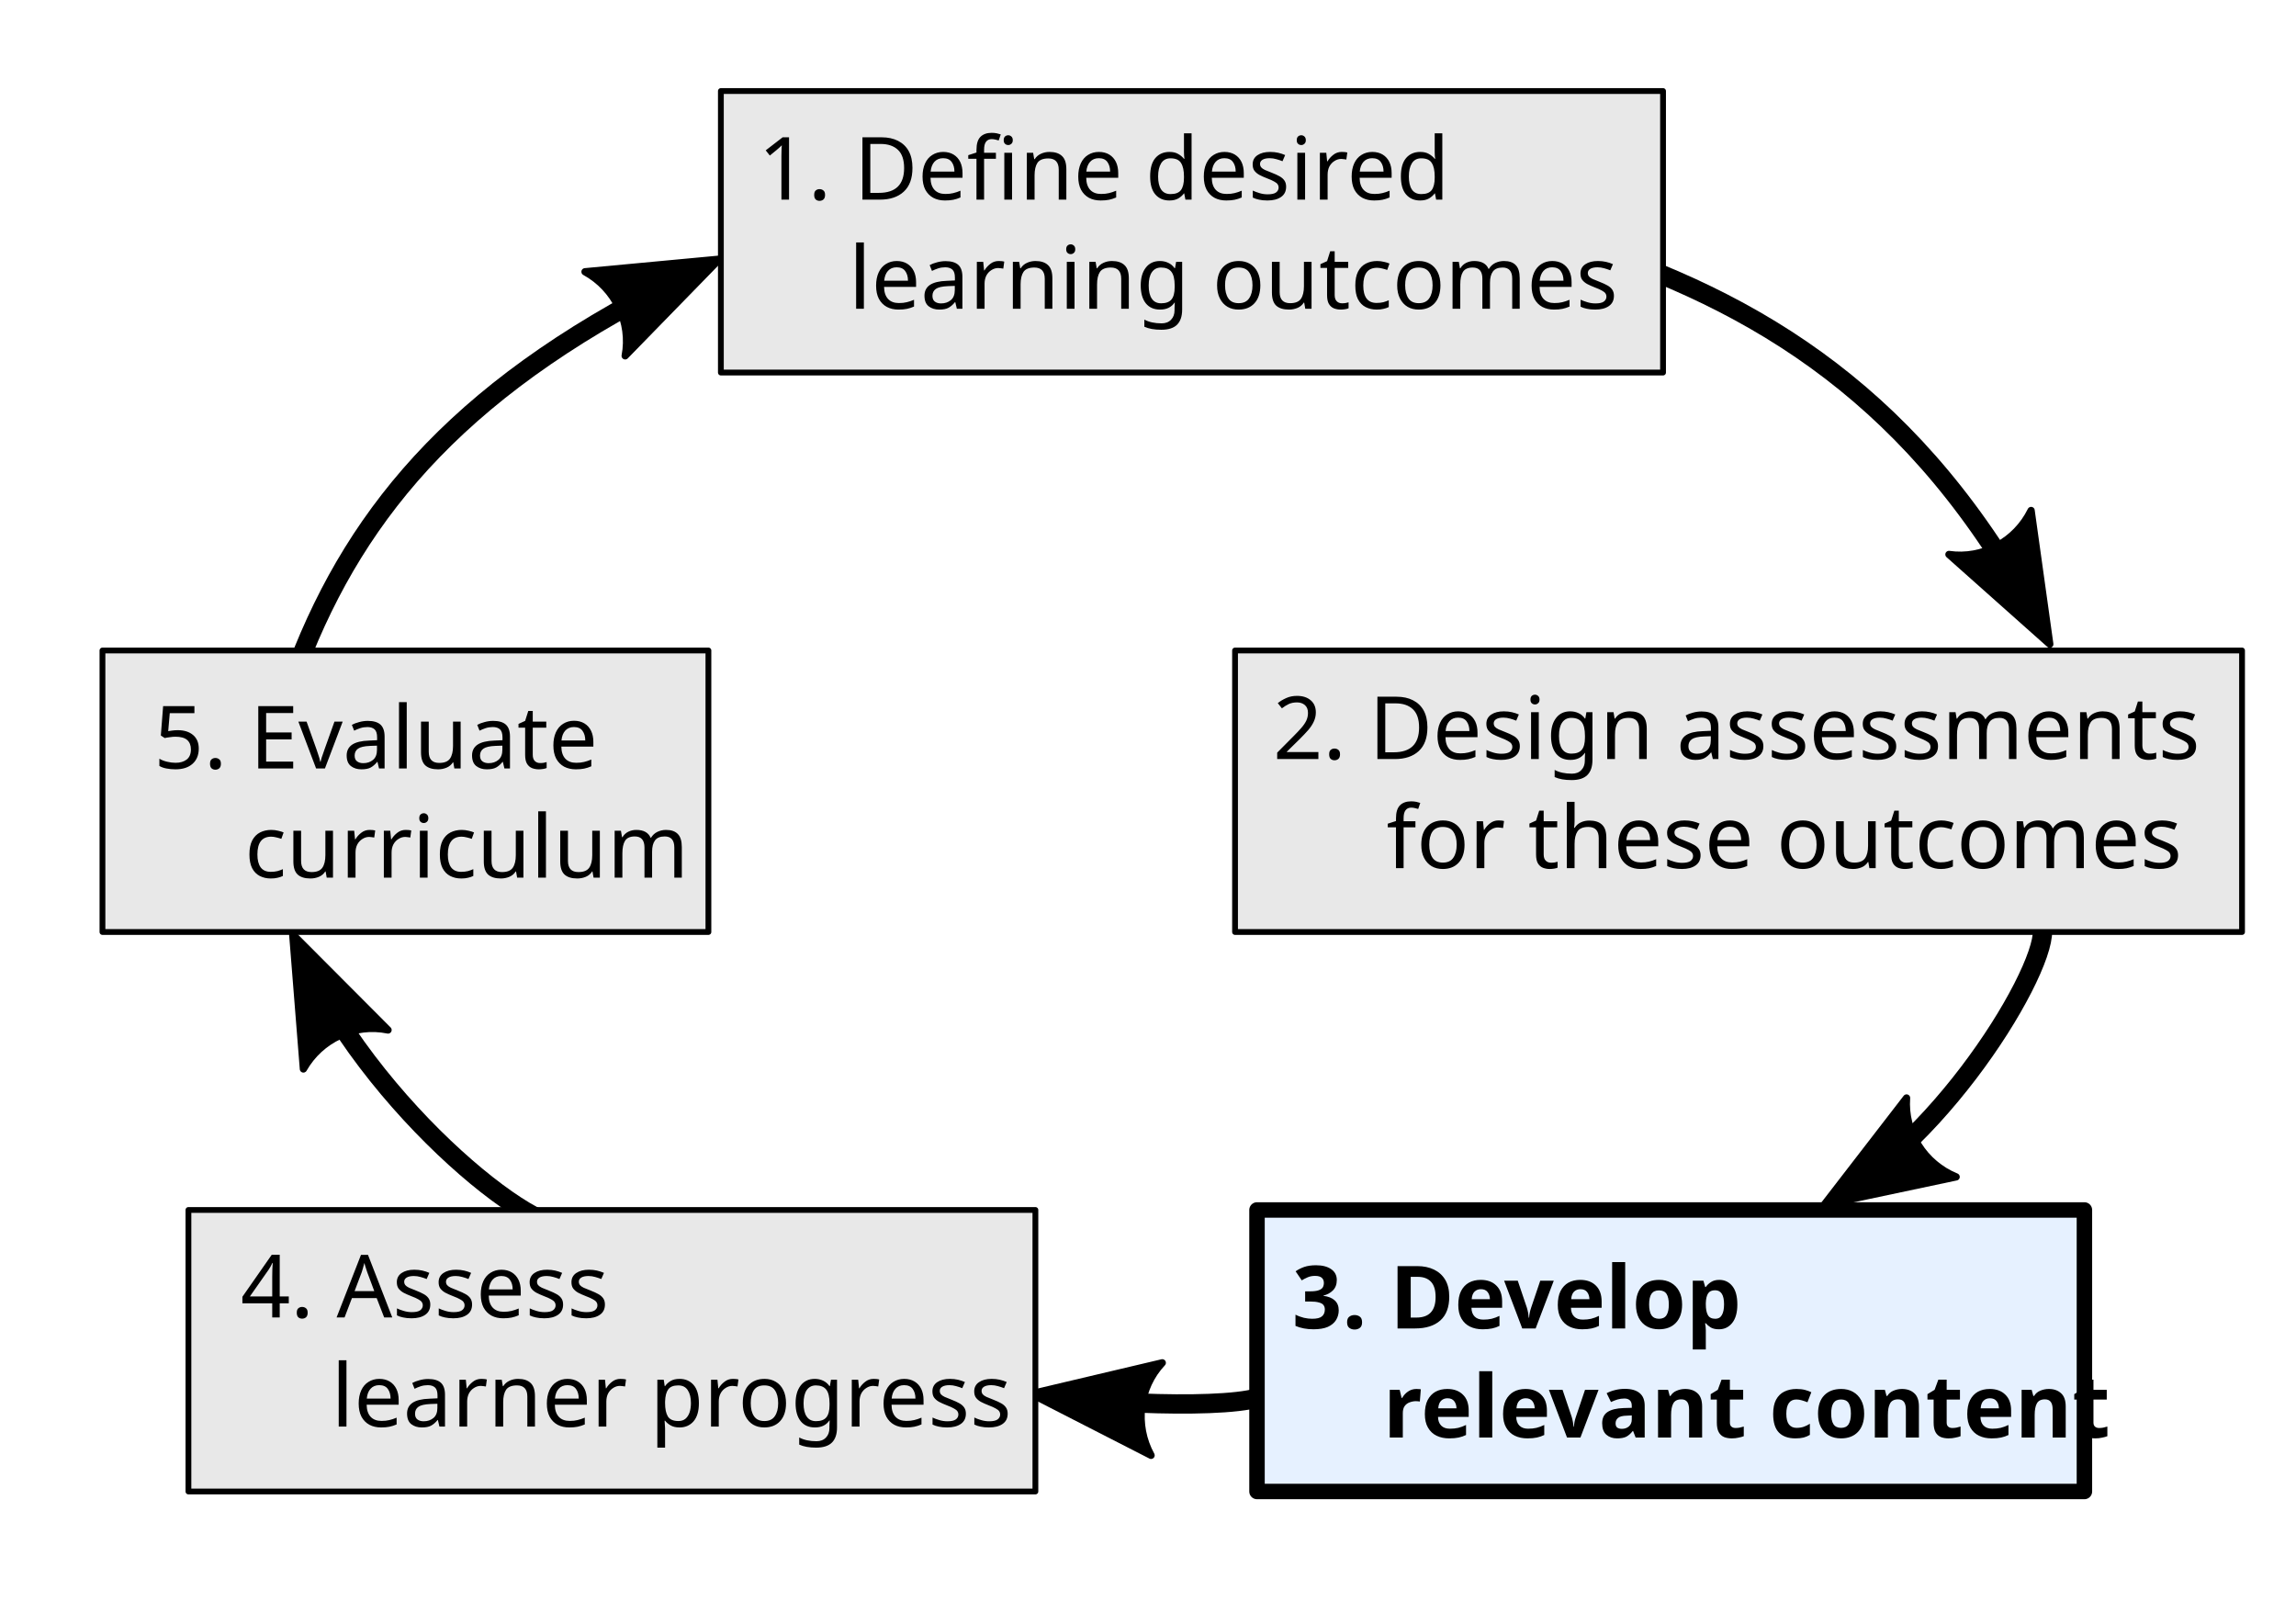
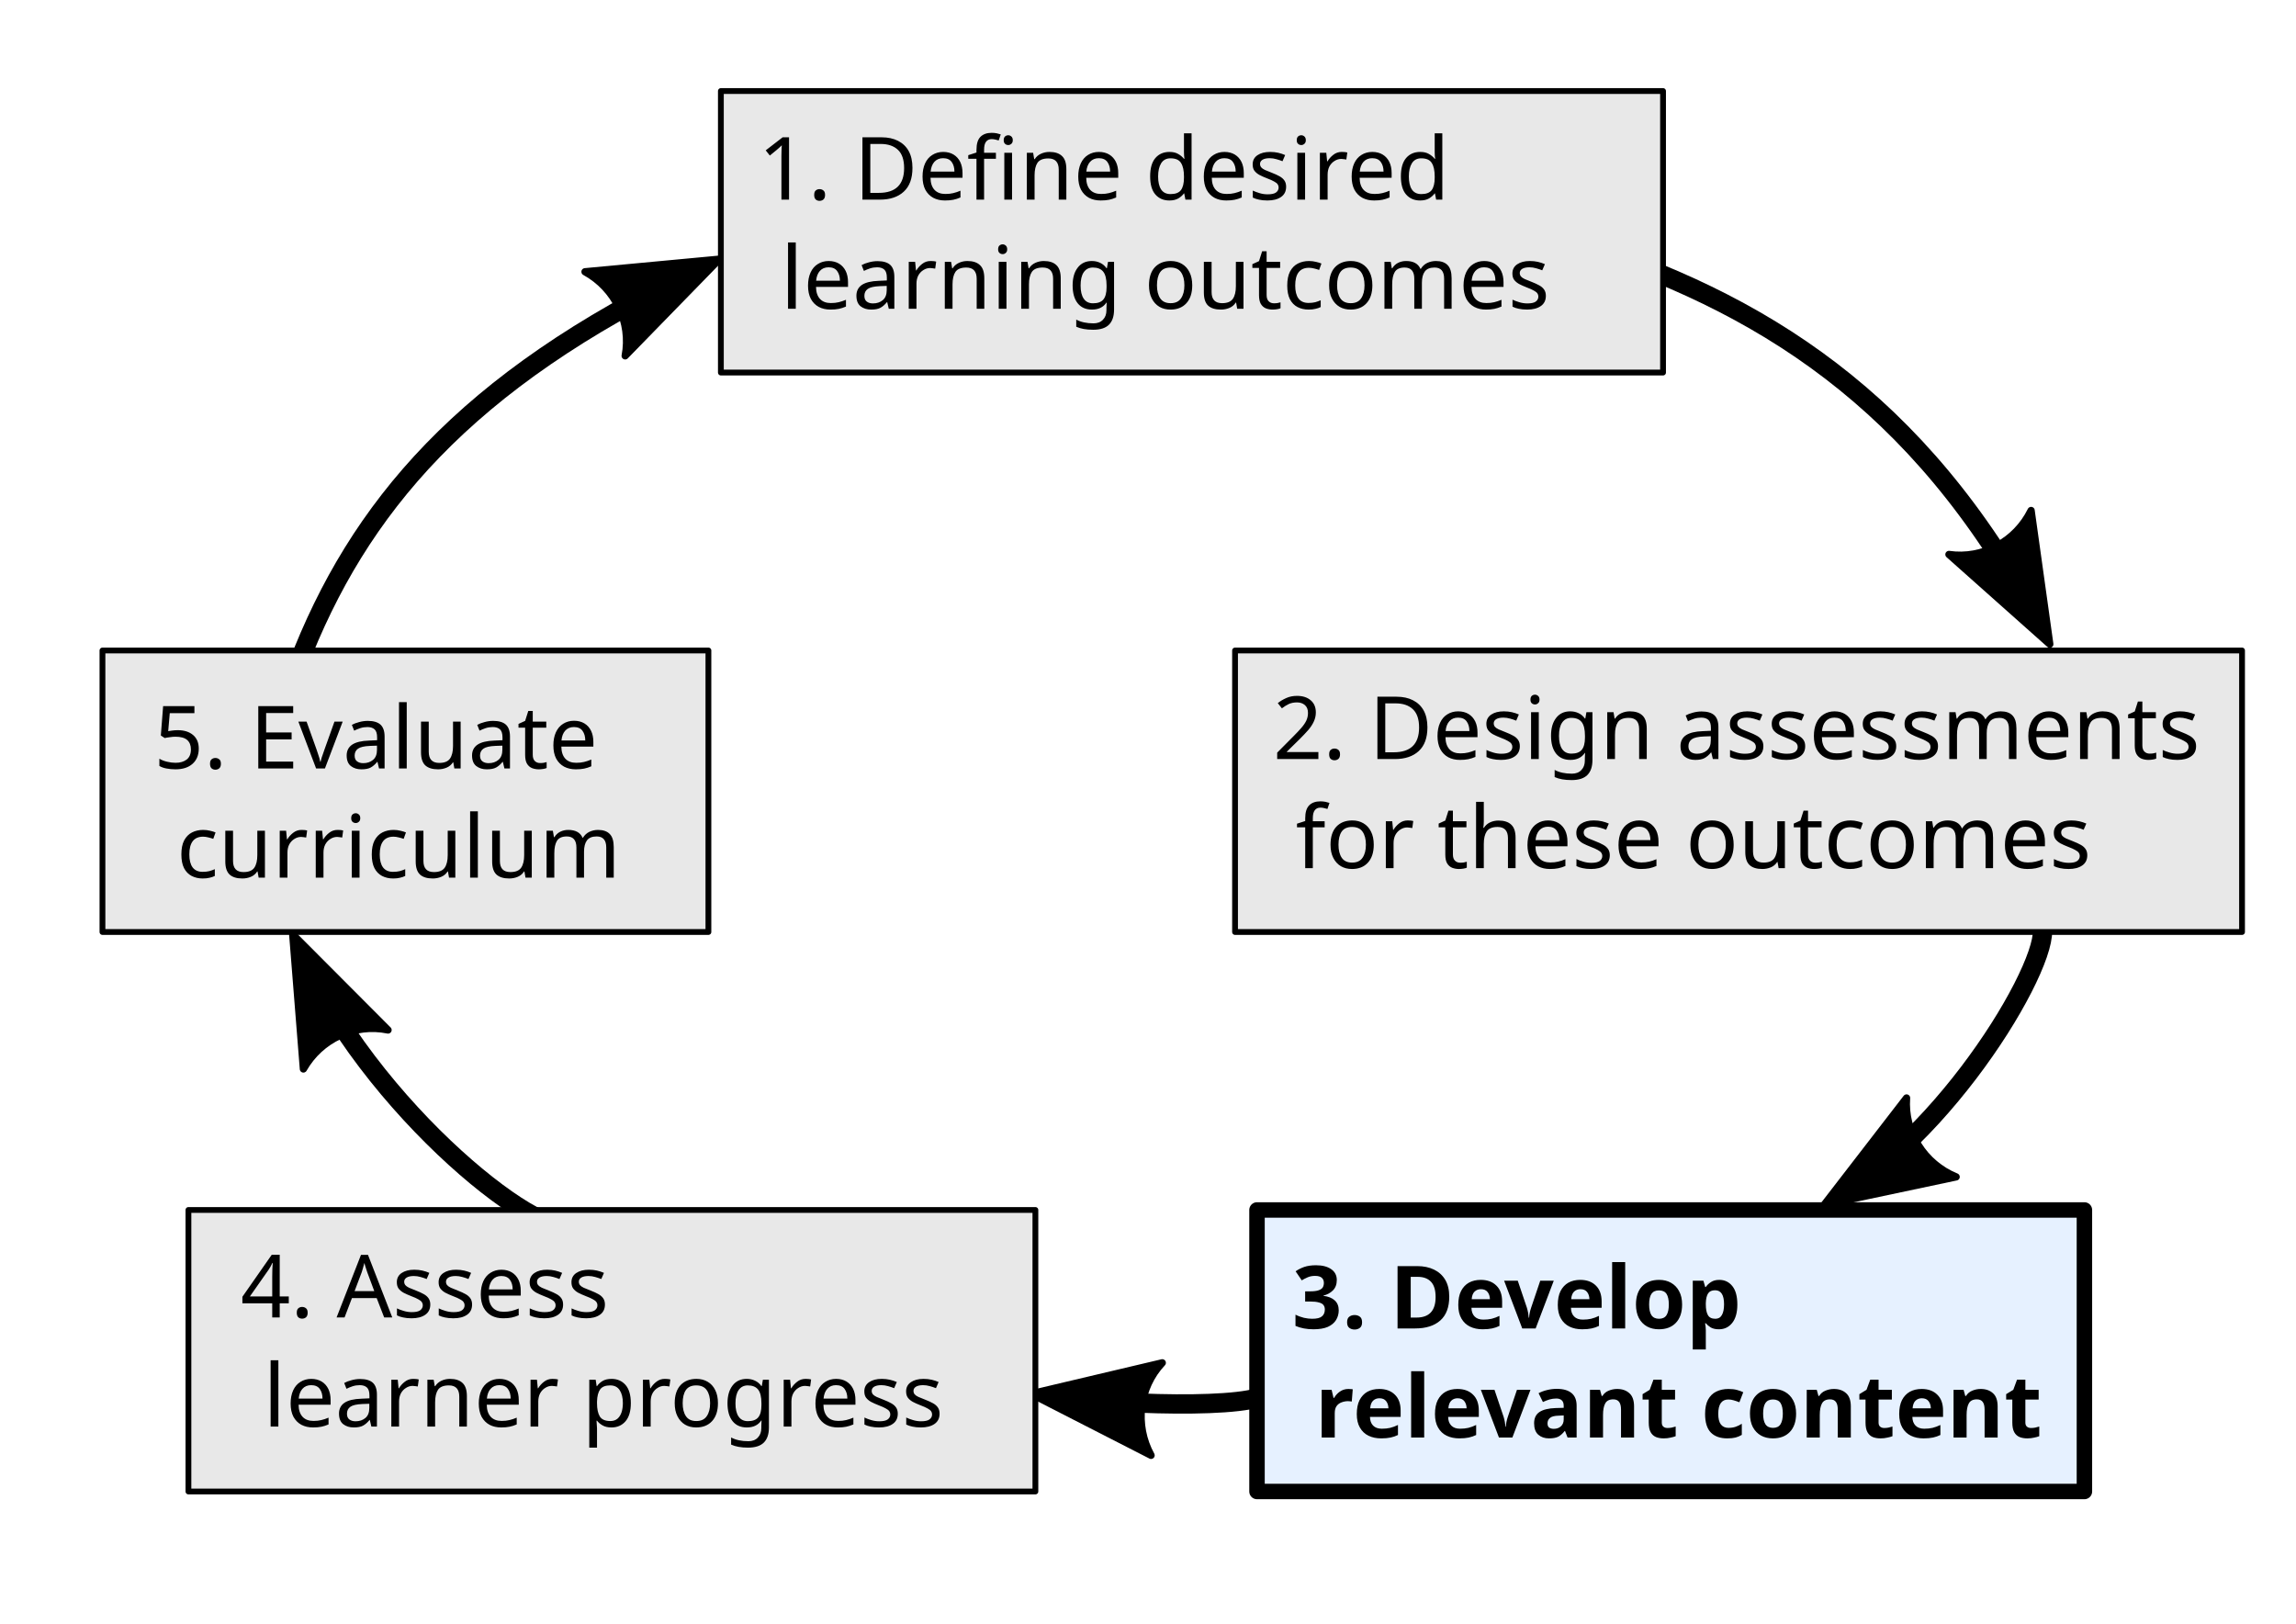
- <svg xmlns="http://www.w3.org/2000/svg" width="297mm" height="210mm" version="1.1" viewBox="0 0 297 210" id="svg1151">
+ <svg xmlns="http://www.w3.org/2000/svg" id="svg1151" width="297mm" height="210mm" version="1.1" viewBox="0 0 297 210">
  <defs id="defs1095">
-     <marker id="Arrow2Mend" overflow="visible" orient="auto">
-       <path transform="scale(.6) rotate(180) translate(0)" d="m8.719 4.034-10.926-4.018 10.926-4.018c-1.746 2.372-1.735 5.617-6e-7 8.035z" fill-rule="evenodd" stroke="#000" stroke-linejoin="round" stroke-width=".625" id="path1080" />
+     <marker id="Arrow2Mend" orient="auto" overflow="visible">
+       <path id="path1080" fill-rule="evenodd" stroke="#000" stroke-linejoin="round" stroke-width=".625" d="m8.719 4.034-10.926-4.018 10.926-4.018c-1.746 2.372-1.735 5.617-6e-7 8.035z" transform="scale(.6) rotate(180) translate(0)" />
    </marker>
-     <marker id="Arrow2Mend-8" overflow="visible" orient="auto">
-       <path transform="scale(-.6)" d="m8.719 4.034-10.926-4.018 10.926-4.018c-1.746 2.372-1.735 5.617-6e-7 8.035z" fill-rule="evenodd" stroke="#000" stroke-linejoin="round" stroke-width=".625" id="path1083" />
+     <marker id="Arrow2Mend-8" orient="auto" overflow="visible">
+       <path id="path1083" fill-rule="evenodd" stroke="#000" stroke-linejoin="round" stroke-width=".625" d="m8.719 4.034-10.926-4.018 10.926-4.018c-1.746 2.372-1.735 5.617-6e-7 8.035z" transform="scale(-.6)" />
    </marker>
-     <marker id="Arrow2Mend-8-9" overflow="visible" orient="auto">
-       <path transform="scale(-.6)" d="m8.719 4.034-10.926-4.018 10.926-4.018c-1.746 2.372-1.735 5.617-6e-7 8.035z" fill-rule="evenodd" stroke="#000" stroke-linejoin="round" stroke-width=".625" id="path1086" />
+     <marker id="Arrow2Mend-8-9" orient="auto" overflow="visible">
+       <path id="path1086" fill-rule="evenodd" stroke="#000" stroke-linejoin="round" stroke-width=".625" d="m8.719 4.034-10.926-4.018 10.926-4.018c-1.746 2.372-1.735 5.617-6e-7 8.035z" transform="scale(-.6)" />
    </marker>
-     <marker id="Arrow2Mend-8-7" overflow="visible" orient="auto">
-       <path transform="scale(-.6)" d="m8.719 4.034-10.926-4.018 10.926-4.018c-1.746 2.372-1.735 5.617-6e-7 8.035z" fill-rule="evenodd" stroke="#000" stroke-linejoin="round" stroke-width=".625" id="path1089" />
+     <marker id="Arrow2Mend-8-7" orient="auto" overflow="visible">
+       <path id="path1089" fill-rule="evenodd" stroke="#000" stroke-linejoin="round" stroke-width=".625" d="m8.719 4.034-10.926-4.018 10.926-4.018c-1.746 2.372-1.735 5.617-6e-7 8.035z" transform="scale(-.6)" />
    </marker>
-     <marker id="Arrow2Mend-6" overflow="visible" orient="auto">
-       <path transform="scale(-.6)" d="m8.719 4.034-10.926-4.018 10.926-4.018c-1.746 2.372-1.735 5.617-6e-7 8.035z" fill-rule="evenodd" stroke="#000" stroke-linejoin="round" stroke-width=".625" id="path1092" />
+     <marker id="Arrow2Mend-6" orient="auto" overflow="visible">
+       <path id="path1092" fill-rule="evenodd" stroke="#000" stroke-linejoin="round" stroke-width=".625" d="m8.719 4.034-10.926-4.018 10.926-4.018c-1.746 2.372-1.735 5.617-6e-7 8.035z" transform="scale(-.6)" />
    </marker>
  </defs>
-   <path d="M 38.506,86.081 C 46.335,65.667 60.176,49.257 90.082,34.969" marker-end="url(#Arrow2Mend-6)" id="path1099" style="fill:none;stroke:#000000;stroke-width:2.5" />
-   <path d="m 203.25,31.295 c 24.518,7.701 44.967,20.42 60.319,49.114" marker-end="url(#Arrow2Mend)" id="path1101" style="fill:none;stroke:#000000;stroke-width:2.5" />
-   <path d="M 74.21,157.45 C 73.65,163.373 49.226,145.459 39.272,123.845" marker-end="url(#Arrow2Mend-8-7)" id="path1103" style="fill:none;stroke:#000000;stroke-width:2.5" />
-   <path d="m 164.261,179.55 c 0.554,2.754 -17.893,2.273 -27.62,1.095" marker-end="url(#Arrow2Mend-8-9)" id="path1105" style="fill:none;stroke:#000000;stroke-width:2.5" />
-   <path d="m 263.37,119.11 c 4.34,0.56 -8.788,24.984 -24.626,34.938" marker-end="url(#Arrow2Mend-8)" id="path1107" style="fill:none;stroke:#000000;stroke-width:2.5" />
-   <rect x="93.249" y="11.774" width="121.875" height="36.409" fill="#ffd6d8" stroke="#000000" stroke-linejoin="round" stroke-width="1.058" id="rect1111" style="fill:#e8e8e8;fill-opacity:1;stroke-width:0.75;stroke-miterlimit:4;stroke-dasharray:none" />
-   <text x="98.049" y="25.819" font-family="Mulish" font-size="11.289px" font-weight="600" stroke-width="0.265" style="line-height:1.25;-inkscape-font-specification:Mulish;font-family:Mulish;font-weight:normal;font-style:normal;font-stretch:normal;font-variant:normal;" xml:space="preserve" id="text1117">
-     <tspan id="tspan1761" x="98.049" y="25.819" style="font-style:normal;font-variant:normal;font-weight:normal;font-stretch:normal;font-family:Mulish;-inkscape-font-specification:Mulish;">
-       <tspan x="98.049" y="25.819" id="tspan1113" style="font-style:normal;font-variant:normal;font-weight:normal;font-stretch:normal;font-family:Mulish;-inkscape-font-specification:Mulish;">1. Define desired</tspan>
+   <path id="path1099" marker-end="url(#Arrow2Mend-6)" d="M 38.506,86.081 C 46.335,65.667 60.176,49.257 90.082,34.969" style="fill:none;stroke:#000;stroke-width:2.5" />
+   <path id="path1101" marker-end="url(#Arrow2Mend)" d="m 203.25,31.295 c 24.518,7.701 44.967,20.42 60.319,49.114" style="fill:none;stroke:#000;stroke-width:2.5" />
+   <path id="path1103" marker-end="url(#Arrow2Mend-8-7)" d="M 74.21,157.45 C 73.65,163.373 49.226,145.459 39.272,123.845" style="fill:none;stroke:#000;stroke-width:2.5" />
+   <path id="path1105" marker-end="url(#Arrow2Mend-8-9)" d="m 164.261,179.55 c 0.554,2.754 -17.893,2.273 -27.62,1.095" style="fill:none;stroke:#000;stroke-width:2.5" />
+   <path id="path1107" marker-end="url(#Arrow2Mend-8)" d="m 263.37,119.11 c 4.34,0.56 -8.788,24.984 -24.626,34.938" style="fill:none;stroke:#000;stroke-width:2.5" />
+   <rect id="rect1111" width="121.875" height="36.409" x="93.249" y="11.774" fill="#ffd6d8" stroke="#000" stroke-linejoin="round" stroke-width="1.058" style="fill:#e8e8e8;fill-opacity:1;stroke-width:.75;stroke-miterlimit:4;stroke-dasharray:none" />
+   <text id="text1117" x="98.049" y="25.819" stroke-width=".265" font-family="Mulish" font-size="11.289" font-weight="600" style="line-height:1.25;-inkscape-font-specification:Mulish;font-family:Mulish;font-weight:400;font-style:normal;font-stretch:normal;font-variant:normal" xml:space="preserve">
+     <tspan id="tspan1761" x="98.049" y="25.819" style="font-style:normal;font-variant:normal;font-weight:400;font-stretch:normal;font-family:Mulish;-inkscape-font-specification:Mulish">
+       <tspan id="tspan1113" x="98.049" y="25.819" style="font-style:normal;font-variant:normal;font-weight:400;font-stretch:normal;font-family:Mulish;-inkscape-font-specification:Mulish">1. Define desired</tspan>
    </tspan>
-     <tspan id="tspan1763" x="98.049" y="39.93" style="font-style:normal;font-variant:normal;font-weight:normal;font-stretch:normal;font-family:Mulish;-inkscape-font-specification:Mulish;">    learning outcomes</tspan>
+     <tspan id="tspan1763" x="98.049" y="39.93" style="font-style:normal;font-variant:normal;font-weight:400;font-stretch:normal;font-family:Mulish;-inkscape-font-specification:Mulish"> learning outcomes</tspan>
  </text>
-   <rect x="159.76" y="84.13" width="130.26" height="36.409" fill="#ffd6d8" stroke="#000" stroke-linejoin="round" stroke-width="1.058" id="rect1119" style="fill:#e8e8e8;fill-opacity:1;stroke-width:0.75;stroke-miterlimit:4;stroke-dasharray:none" />
-   <text x="164.665" y="98.174" font-family="Mulish" font-size="11.289px" font-weight="600" stroke-width="0.265" style="line-height:1.25;-inkscape-font-specification:Mulish;font-family:Mulish;font-weight:normal;font-style:normal;font-stretch:normal;font-variant:normal;" xml:space="preserve" id="text1125">
-     <tspan id="tspan1766" x="164.665" y="98.174" style="font-style:normal;font-variant:normal;font-weight:normal;font-stretch:normal;font-family:Mulish;-inkscape-font-specification:Mulish;">
-       <tspan x="164.665" y="98.174" id="tspan1121" style="font-style:normal;font-variant:normal;font-weight:normal;font-stretch:normal;font-family:Mulish;-inkscape-font-specification:Mulish;">2. Design assessments</tspan>
+   <rect id="rect1119" width="130.26" height="36.409" x="159.76" y="84.13" fill="#ffd6d8" stroke="#000" stroke-linejoin="round" stroke-width="1.058" style="fill:#e8e8e8;fill-opacity:1;stroke-width:.75;stroke-miterlimit:4;stroke-dasharray:none" />
+   <text id="text1125" x="164.665" y="98.174" stroke-width=".265" font-family="Mulish" font-size="11.289" font-weight="600" style="line-height:1.25;-inkscape-font-specification:Mulish;font-family:Mulish;font-weight:400;font-style:normal;font-stretch:normal;font-variant:normal" xml:space="preserve">
+     <tspan id="tspan1766" x="164.665" y="98.174" style="font-style:normal;font-variant:normal;font-weight:400;font-stretch:normal;font-family:Mulish;-inkscape-font-specification:Mulish">
+       <tspan id="tspan1121" x="164.665" y="98.174" style="font-style:normal;font-variant:normal;font-weight:400;font-stretch:normal;font-family:Mulish;-inkscape-font-specification:Mulish">2. Design assessments</tspan>
    </tspan>
-     <tspan id="tspan1768" x="164.665" y="112.285" style="font-style:normal;font-variant:normal;font-weight:normal;font-stretch:normal;font-family:Mulish;-inkscape-font-specification:Mulish;">     for these outcomes</tspan>
+     <tspan id="tspan1768" x="164.665" y="112.285" style="font-style:normal;font-variant:normal;font-weight:400;font-stretch:normal;font-family:Mulish;-inkscape-font-specification:Mulish"> for these outcomes</tspan>
  </text>
-   <rect x="162.6" y="156.49" width="107.03" height="36.409" fill="#ffd6d8" stroke="#000" stroke-linejoin="round" stroke-width="1.058" id="rect1127" style="fill:#e6f1ff;fill-opacity:1;stroke-width:2;stroke-miterlimit:4;stroke-dasharray:none" />
-   <text xml:space="preserve" style="font-weight:bold;font-size:11.289px;line-height:1.25;font-family:Mulish;-inkscape-font-specification:'Mulish Bold';stroke-width:0.265" x="167.156" y="171.813" id="text1783">
-     <tspan id="tspan1781" x="167.156" y="171.813" style="font-size:11.289px;stroke-width:0.265">3. Develop</tspan>
-     <tspan x="167.156" y="185.925" style="font-size:11.289px;stroke-width:0.265" id="tspan1785">    relevant content</tspan>
+   <rect id="rect1127" width="107.03" height="36.409" x="162.6" y="156.49" fill="#ffd6d8" stroke="#000" stroke-linejoin="round" stroke-width="1.058" style="fill:#e6f1ff;fill-opacity:1;stroke-width:2;stroke-miterlimit:4;stroke-dasharray:none" />
+   <text xml:space="preserve" style="font-weight:700;font-size:11.289px;line-height:1.25;font-family:Mulish;-inkscape-font-specification:'Mulish Bold';stroke-width:.265" id="text1783" x="167.156" y="171.813">
+     <tspan id="tspan1781" x="167.156" y="171.813" style="font-size:11.289px;stroke-width:.265">3. Develop</tspan>
+     <tspan x="167.156" y="185.925" style="font-size:11.289px;stroke-width:.265" id="tspan1785"> relevant content</tspan>
  </text>
-   <rect x="24.375" y="156.49" width="109.559" height="36.409" fill="#ffd6d8" stroke="#000000" stroke-linejoin="round" stroke-width="1.058" id="rect1135" style="fill:#e8e8e8;fill-opacity:1;stroke-width:0.75;stroke-miterlimit:4;stroke-dasharray:none" />
-   <text x="31.123" y="170.394" font-family="Mulish" font-size="11.289px" font-weight="600" stroke-width="0.265" style="font-style:normal;font-variant:normal;font-weight:normal;font-stretch:normal;line-height:1.25;font-family:Mulish;-inkscape-font-specification:Mulish" xml:space="preserve" id="text1141">
-     <tspan x="31.123" y="170.394" id="tspan1137" style="font-style:normal;font-variant:normal;font-weight:normal;font-stretch:normal;font-family:Mulish;-inkscape-font-specification:Mulish">4. Assess</tspan>
-     <tspan x="31.123" y="184.505" id="tspan1139" style="font-style:normal;font-variant:normal;font-weight:normal;font-stretch:normal;font-family:Mulish;-inkscape-font-specification:Mulish">    learner progress</tspan>
+   <rect id="rect1135" width="109.559" height="36.409" x="24.375" y="156.49" fill="#ffd6d8" stroke="#000" stroke-linejoin="round" stroke-width="1.058" style="fill:#e8e8e8;fill-opacity:1;stroke-width:.75;stroke-miterlimit:4;stroke-dasharray:none" />
+   <text id="text1141" x="31.123" y="170.394" stroke-width=".265" font-family="Mulish" font-size="11.289" font-weight="600" style="font-style:normal;font-variant:normal;font-weight:400;font-stretch:normal;line-height:1.25;font-family:Mulish;-inkscape-font-specification:Mulish" xml:space="preserve">
+     <tspan id="tspan1137" x="31.123" y="170.394" style="font-style:normal;font-variant:normal;font-weight:400;font-stretch:normal;font-family:Mulish;-inkscape-font-specification:Mulish">4. Assess</tspan>
+     <tspan id="tspan1139" x="31.123" y="184.505" style="font-style:normal;font-variant:normal;font-weight:400;font-stretch:normal;font-family:Mulish;-inkscape-font-specification:Mulish"> learner progress</tspan>
  </text>
-   <rect x="13.254" y="84.13" width="78.383" height="36.409" fill="#ffd6d8" stroke="#000000" stroke-linejoin="round" stroke-width="1.058" id="rect1143" style="fill:#e8e8e8;fill-opacity:1;stroke-width:0.75;stroke-miterlimit:4;stroke-dasharray:none" />
-   <text x="19.9" y="99.393" font-family="Mulish" font-size="11.289px" font-weight="600" stroke-width="0.265" style="font-style:normal;font-variant:normal;font-weight:normal;font-stretch:normal;line-height:1.25;font-family:Mulish;-inkscape-font-specification:Mulish" xml:space="preserve" id="text1149">
-     <tspan x="19.9" y="99.393" id="tspan1145" style="font-style:normal;font-variant:normal;font-weight:normal;font-stretch:normal;font-family:Mulish;-inkscape-font-specification:Mulish">5. Evaluate</tspan>
-     <tspan x="19.9" y="113.505" id="tspan1147" style="font-style:normal;font-variant:normal;font-weight:normal;font-stretch:normal;font-family:Mulish;-inkscape-font-specification:Mulish">    curriculum</tspan>
+   <rect id="rect1143" width="78.383" height="36.409" x="13.254" y="84.13" fill="#ffd6d8" stroke="#000" stroke-linejoin="round" stroke-width="1.058" style="fill:#e8e8e8;fill-opacity:1;stroke-width:.75;stroke-miterlimit:4;stroke-dasharray:none" />
+   <text id="text1149" x="19.9" y="99.393" stroke-width=".265" font-family="Mulish" font-size="11.289" font-weight="600" style="font-style:normal;font-variant:normal;font-weight:400;font-stretch:normal;line-height:1.25;font-family:Mulish;-inkscape-font-specification:Mulish" xml:space="preserve">
+     <tspan id="tspan1145" x="19.9" y="99.393" style="font-style:normal;font-variant:normal;font-weight:400;font-stretch:normal;font-family:Mulish;-inkscape-font-specification:Mulish">5. Evaluate</tspan>
+     <tspan id="tspan1147" x="19.9" y="113.505" style="font-style:normal;font-variant:normal;font-weight:400;font-stretch:normal;font-family:Mulish;-inkscape-font-specification:Mulish"> curriculum</tspan>
  </text>
</svg>
